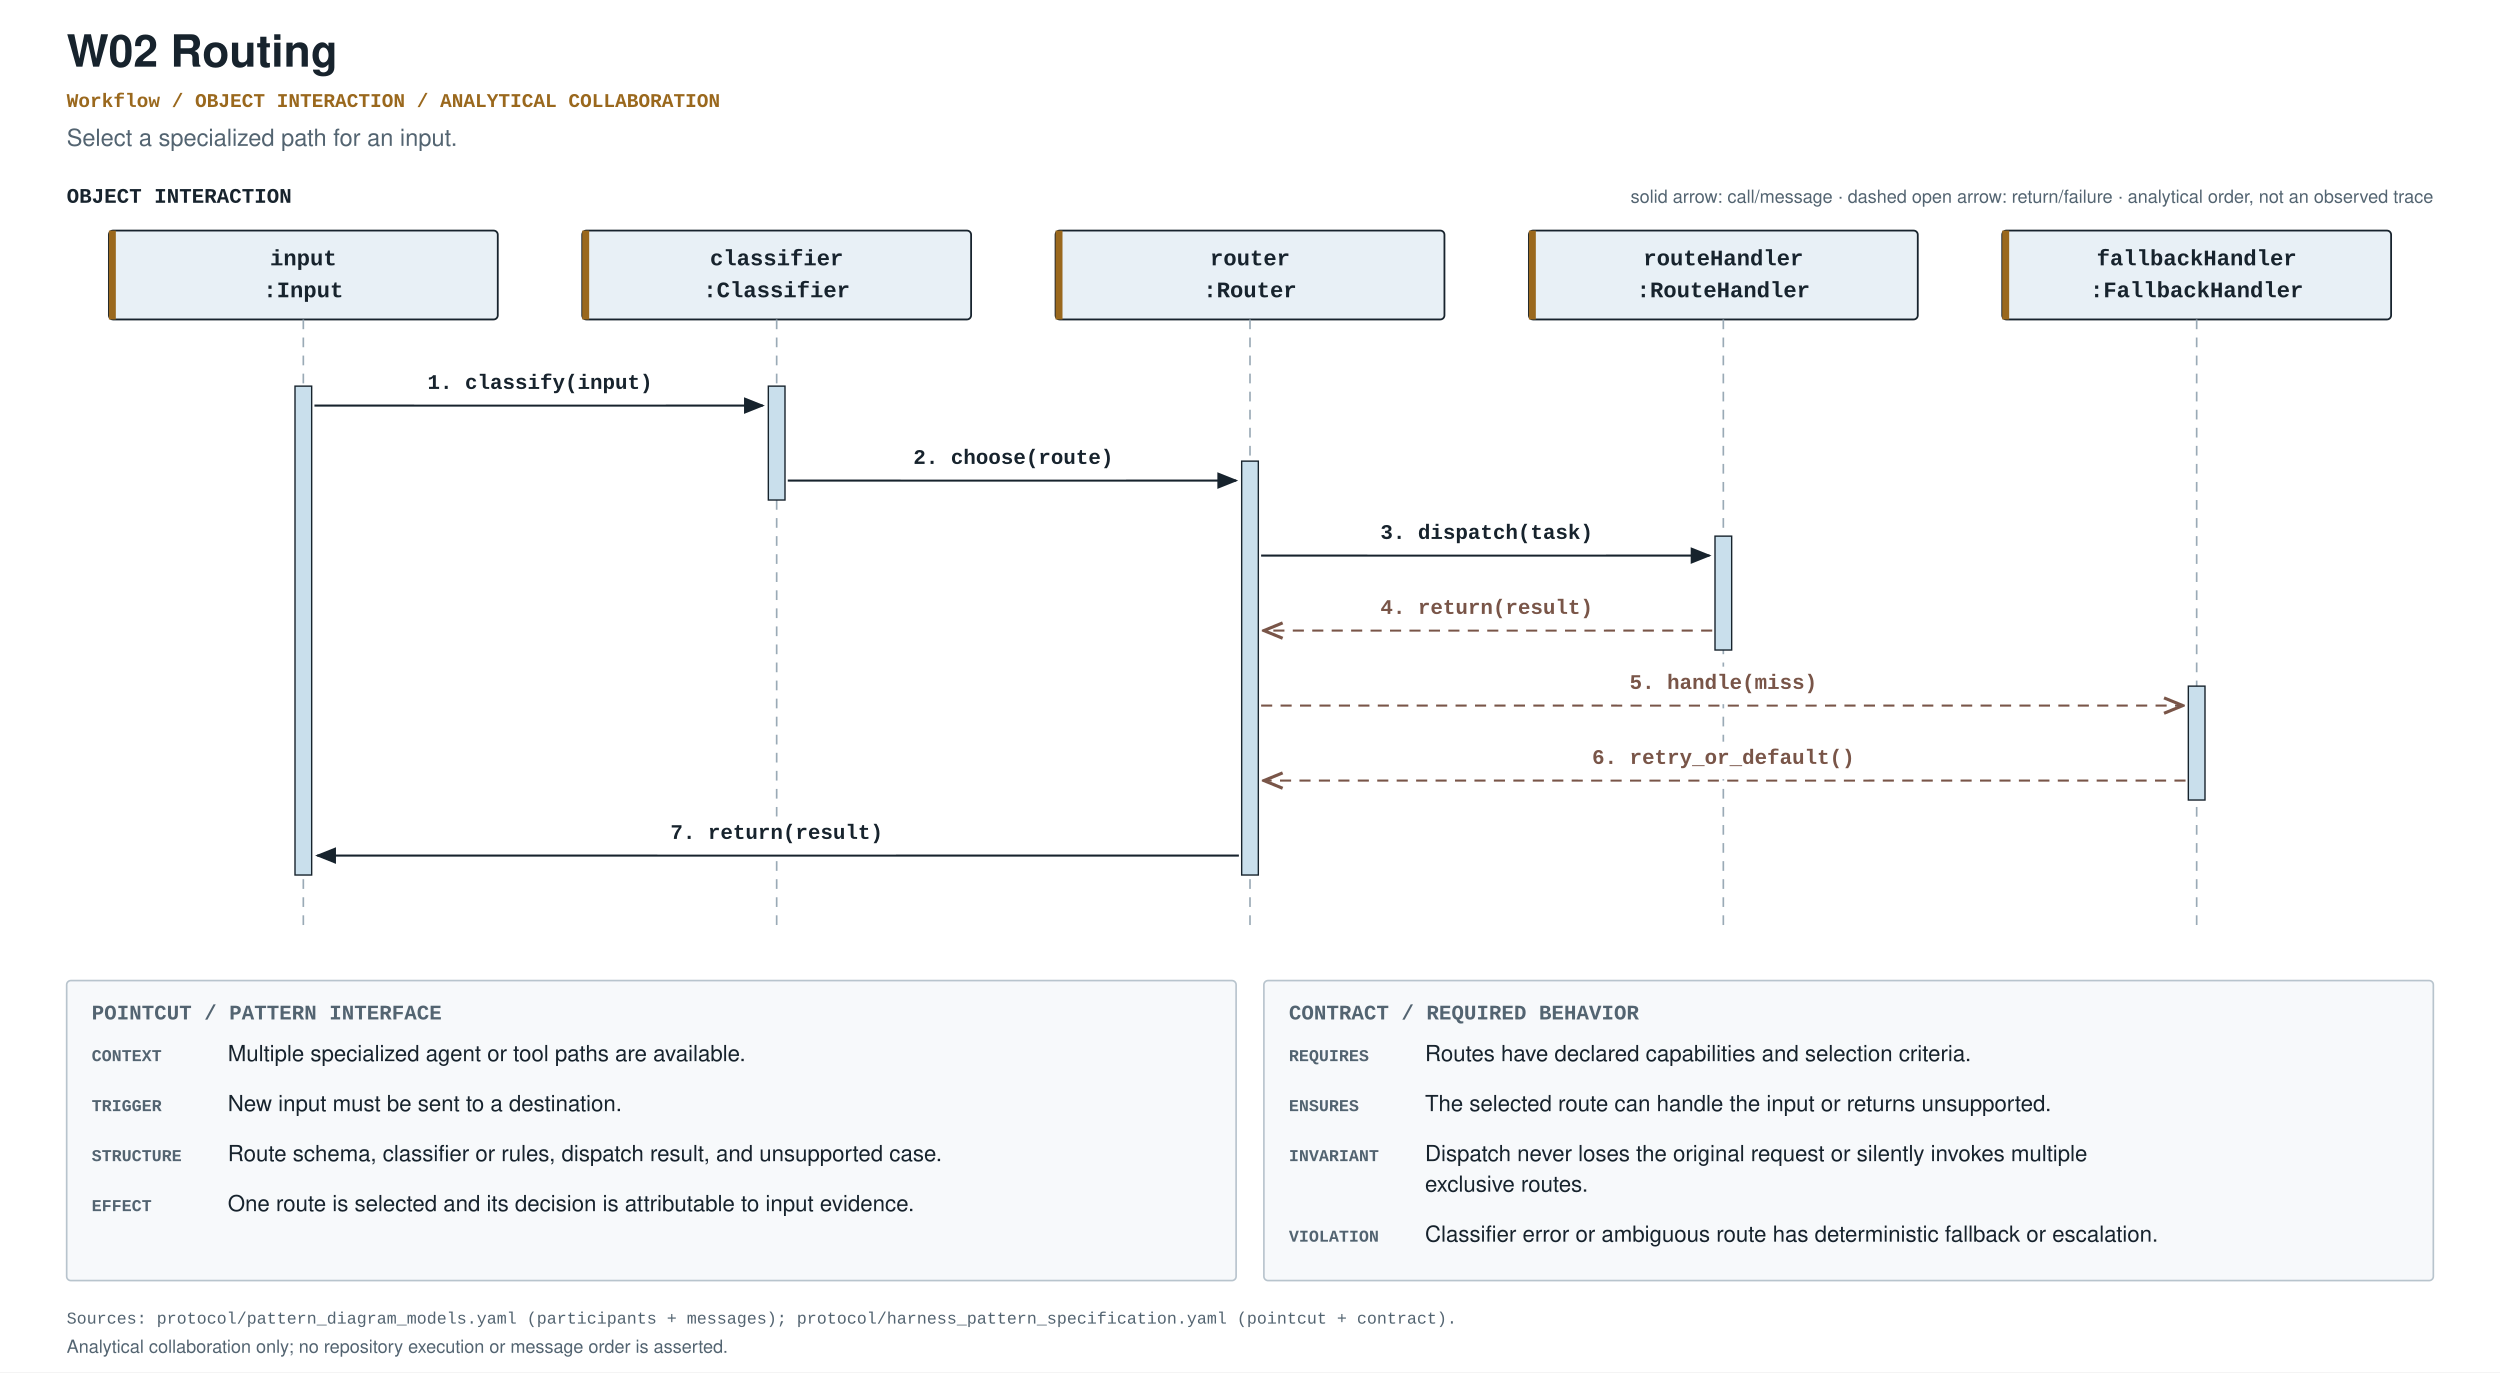
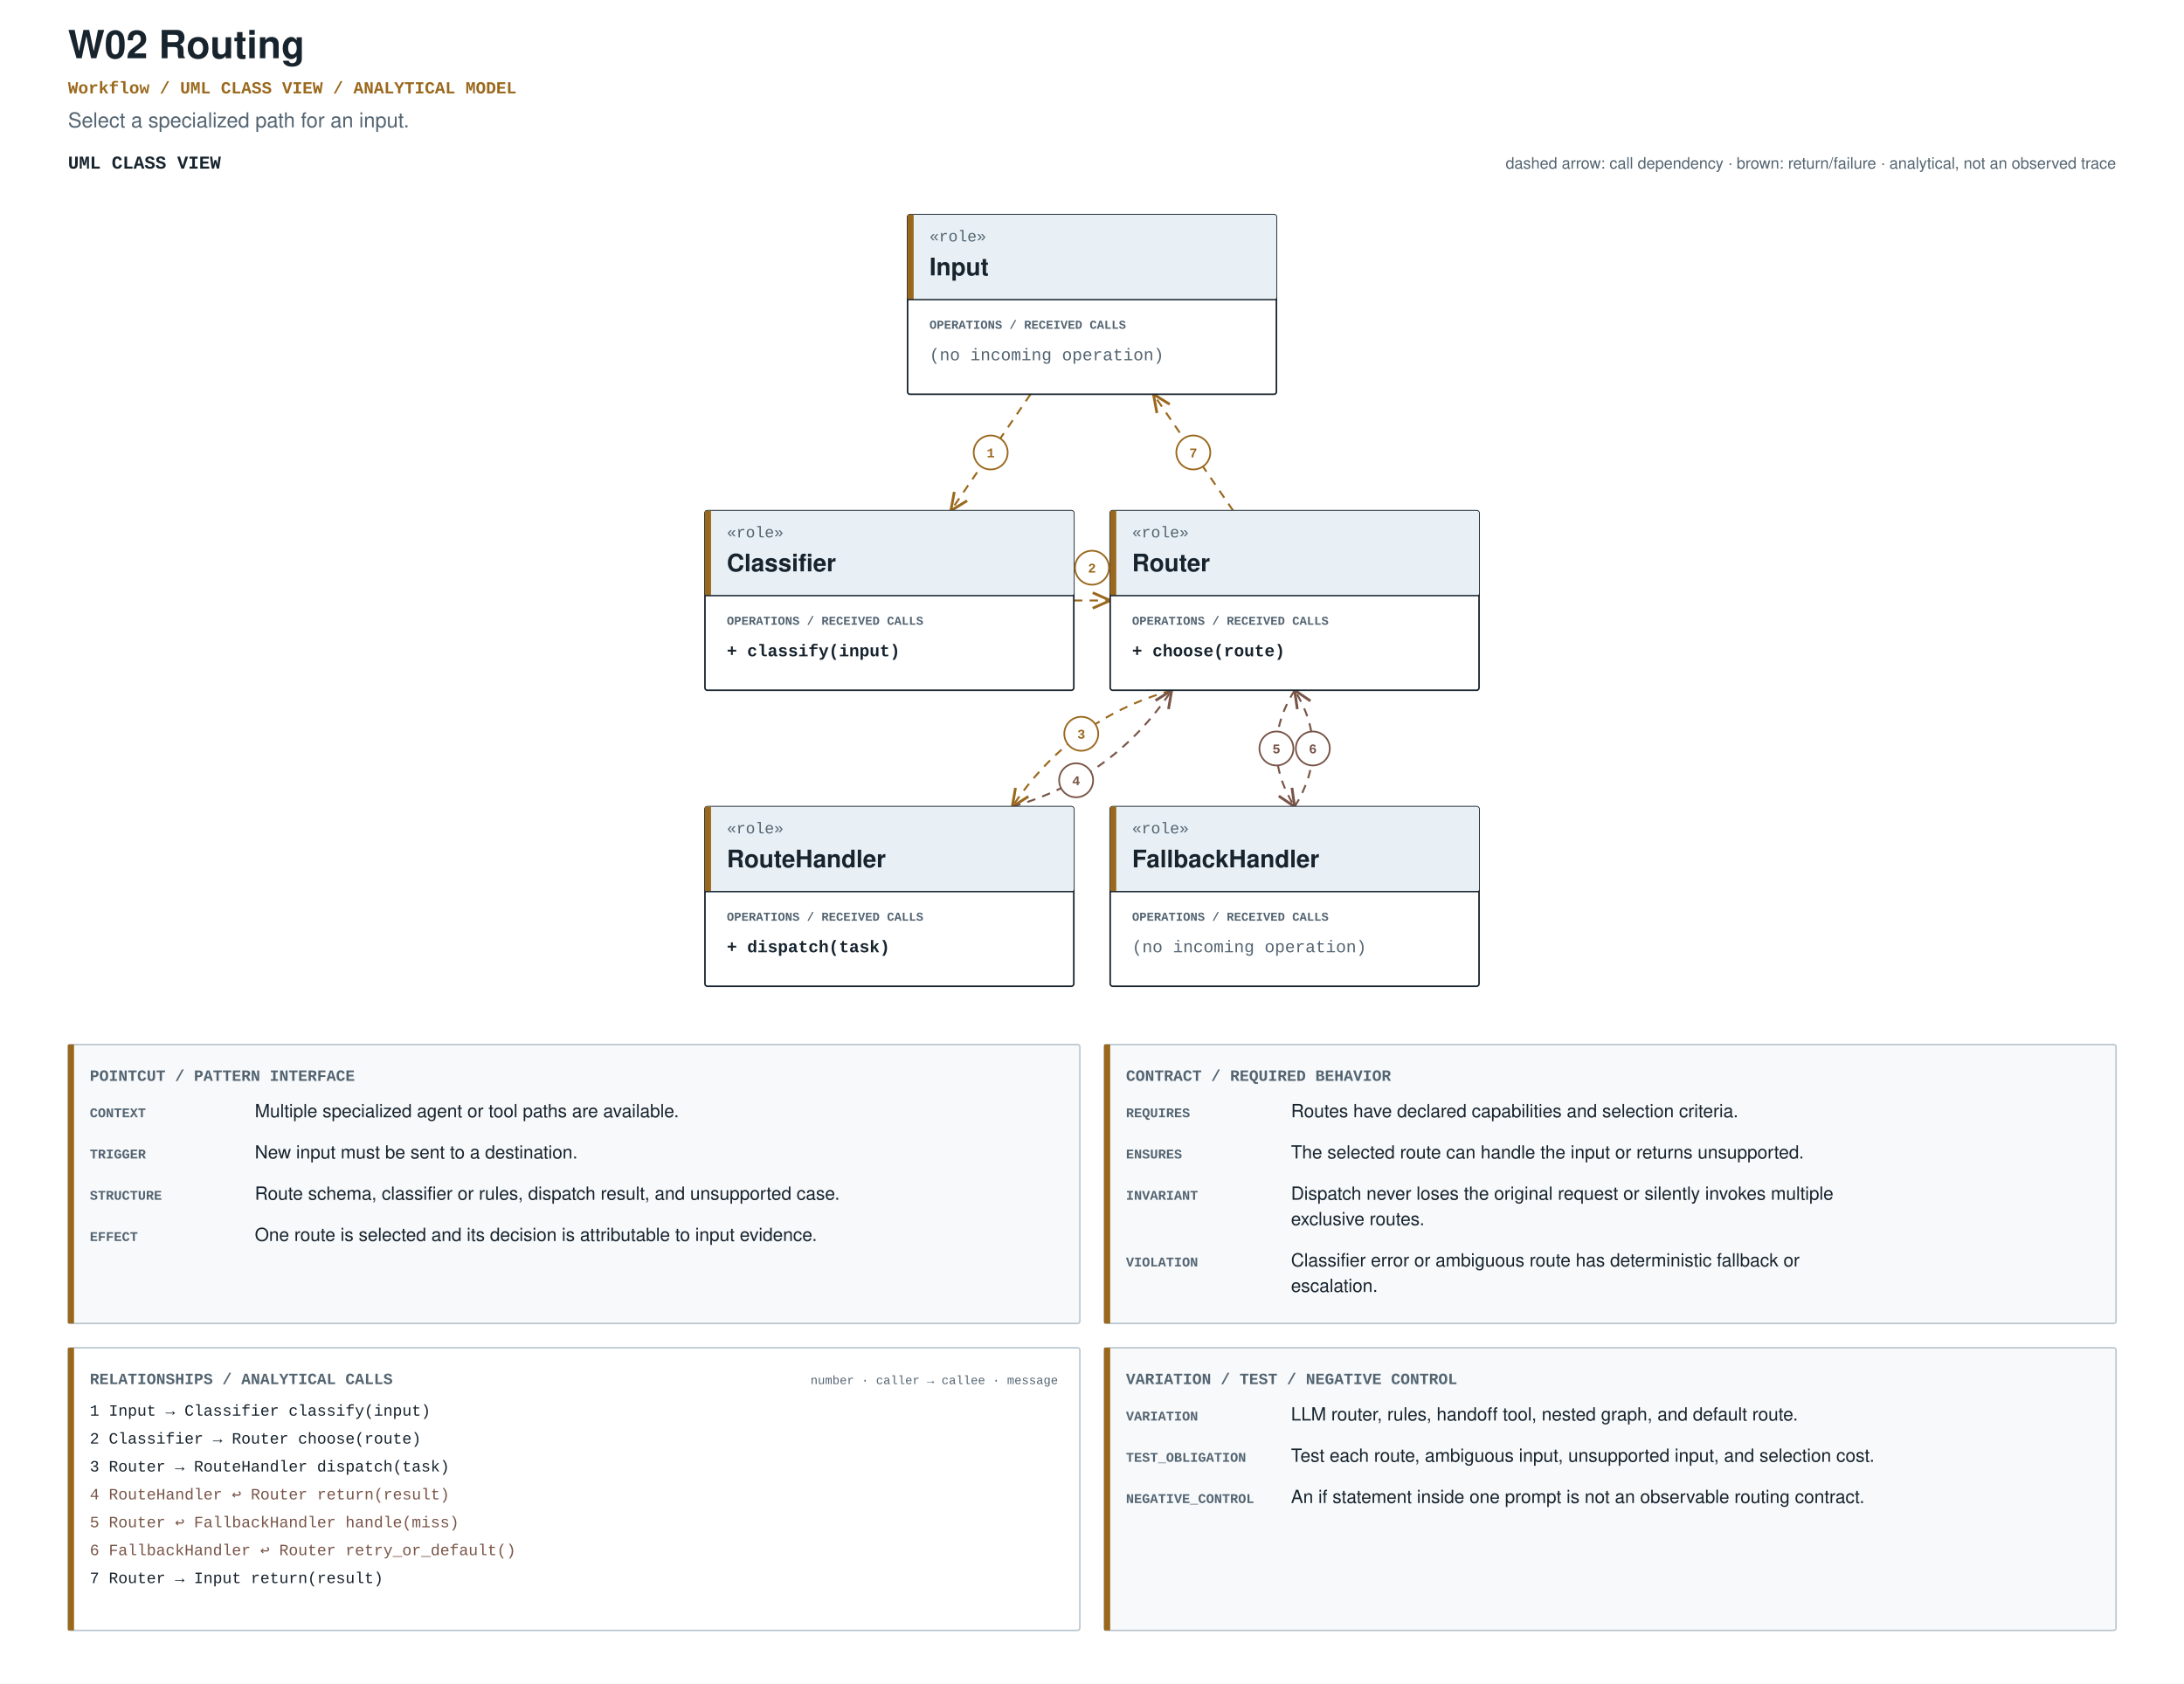
- <svg xmlns="http://www.w3.org/2000/svg" viewBox="0 0 1800 988" width="183mm" height="100.45mm" role="img" data-diagram-type="object-interaction" data-pattern-id="W02" aria-labelledby="title-W02 desc-W02">
+ <svg xmlns="http://www.w3.org/2000/svg" viewBox="0 0 1800 1388" width="183mm" height="141.11mm" role="img" data-diagram-type="uml-class" data-pattern-id="W02" aria-labelledby="title-W02 desc-W02">
  <defs>
-     <marker id="filledArrow" markerWidth="10" markerHeight="8" refX="9" refY="4" orient="auto" markerUnits="strokeWidth">
-       <path d="M0,0 L10,4 L0,8 Z" fill="#17232D" />
+     <marker id="umlOpenAccent" markerWidth="12" markerHeight="10" refX="10" refY="5" orient="auto" markerUnits="strokeWidth">
+       <path d="M1,1 L10,5 L1,9" fill="none" stroke="#9A681D" stroke-width="1.4" />
    </marker>
-     <marker id="openArrow" markerWidth="11" markerHeight="9" refX="10" refY="4.5" orient="auto" markerUnits="strokeWidth">
-       <path d="M1,0.8 L10,4.5 L1,8.2" fill="none" stroke="#795548" stroke-width="1.5" />
+     <marker id="umlOpenReturn" markerWidth="12" markerHeight="10" refX="10" refY="5" orient="auto" markerUnits="strokeWidth">
+       <path d="M1,1 L10,5 L1,9" fill="none" stroke="#795548" stroke-width="1.4" />
    </marker>
  </defs>
-   <rect x="0" y="0" width="1800" height="988" rx="0" fill="#FFFFFF" stroke="none" stroke-width="1.2" />
-   <text x="48" y="48" font-family="Helvetica Neue, Helvetica, Arial, sans-serif" font-size="32" font-weight="700" fill="#17232D" text-anchor="start">W02  Routing</text>
-   <text x="48" y="77" font-family="Menlo, Monaco, Courier New, monospace" font-size="14" font-weight="700" fill="#9A681D" text-anchor="start">Workflow / OBJECT INTERACTION / ANALYTICAL COLLABORATION</text>
+   <rect x="0" y="0" width="1800" height="1388" rx="0" fill="#FFFFFF" stroke="none" stroke-width="1.2" />
+   <text x="56" y="48" font-family="Helvetica Neue, Helvetica, Arial, sans-serif" font-size="32" font-weight="700" fill="#17232D" text-anchor="start">W02  Routing</text>
+   <text x="56" y="77" font-family="Menlo, Monaco, Courier New, monospace" font-size="14" font-weight="700" fill="#9A681D" text-anchor="start">Workflow / UML CLASS VIEW / ANALYTICAL MODEL</text>
  <text font-family="Helvetica Neue, Helvetica, Arial, sans-serif" font-size="17" font-weight="400" fill="#536471" text-anchor="start">
-     <tspan x="48" y="105">Select a specialized path for an input.</tspan>
+     <tspan x="56" y="105">Select a specialized path for an input.</tspan>
  </text>
-   <text x="48" y="146" font-family="Menlo, Monaco, Courier New, monospace" font-size="15" font-weight="700" fill="#17232D" text-anchor="start">OBJECT INTERACTION</text>
-   <text x="1752" y="146" font-family="Helvetica Neue, Helvetica, Arial, sans-serif" font-size="13" font-weight="400" fill="#536471" text-anchor="end">solid arrow: call/message · dashed open arrow: return/failure · analytical order, not an observed trace</text>
-   <g class="participant" data-participant="Input" data-role="Input" data-instance="input">
-     <rect x="78.4" y="166" width="280" height="64" rx="3" fill="#E8F0F6" stroke="#17232D" stroke-width="1.3" class="object-header" />
-     <rect x="78.4" y="166" width="5" height="64" rx="0" fill="#9A681D" stroke="none" stroke-width="1.2" />
-     <text x="218.4" y="191" font-family="Menlo, Monaco, Courier New, monospace" font-size="16" font-weight="600" fill="#17232D" text-anchor="middle" class="instance-name">input</text>
-     <text x="218.4" y="214" font-family="Menlo, Monaco, Courier New, monospace" font-size="16" font-weight="700" fill="#17232D" text-anchor="middle" class="role-name">:Input</text>
-     <line class="lifeline" x1="218.4" y1="230" x2="218.4" y2="672" stroke="#9AAAB6" stroke-width="1.2" stroke-dasharray="7 6" />
-     <rect x="212.4" y="278" width="12" height="352" rx="0" fill="#C9DFEC" stroke="#17232D" stroke-width="1" class="activation" />
+   <text x="56" y="139" font-family="Menlo, Monaco, Courier New, monospace" font-size="15" font-weight="700" fill="#17232D" text-anchor="start">UML CLASS VIEW</text>
+   <text x="1744" y="139" font-family="Helvetica Neue, Helvetica, Arial, sans-serif" font-size="13" font-weight="400" fill="#536471" text-anchor="end">dashed arrow: call dependency · brown: return/failure · analytical, not an observed trace</text>
+   <g class="dependency forward" data-source="Input" data-target="Classifier" data-numbers="1" data-messages="classify(input)">
+     <path d="M 849.35 325 Q 816.5 373 783.65 421" fill="none" stroke="#9A681D" stroke-width="1.6" stroke-dasharray="7 6" marker-end="url(#umlOpenAccent)" />
  </g>
-   <g class="participant" data-participant="Classifier" data-role="Classifier" data-instance="classifier">
-     <rect x="419.2" y="166" width="280" height="64" rx="3" fill="#E8F0F6" stroke="#17232D" stroke-width="1.3" class="object-header" />
-     <rect x="419.2" y="166" width="5" height="64" rx="0" fill="#9A681D" stroke="none" stroke-width="1.2" />
-     <text x="559.2" y="191" font-family="Menlo, Monaco, Courier New, monospace" font-size="16" font-weight="600" fill="#17232D" text-anchor="middle" class="instance-name">classifier</text>
-     <text x="559.2" y="214" font-family="Menlo, Monaco, Courier New, monospace" font-size="16" font-weight="700" fill="#17232D" text-anchor="middle" class="role-name">:Classifier</text>
-     <line class="lifeline" x1="559.2" y1="230" x2="559.2" y2="672" stroke="#9AAAB6" stroke-width="1.2" stroke-dasharray="7 6" />
-     <rect x="553.2" y="278" width="12" height="82" rx="0" fill="#C9DFEC" stroke="#17232D" stroke-width="1" class="activation" />
+   <g class="dependency forward" data-source="Classifier" data-target="Router" data-numbers="2" data-messages="choose(route)">
+     <path d="M 885 495 Q 900 495 915 495" fill="none" stroke="#9A681D" stroke-width="1.6" stroke-dasharray="7 6" marker-end="url(#umlOpenAccent)" />
  </g>
-   <g class="participant" data-participant="Router" data-role="Router" data-instance="router">
-     <rect x="760" y="166" width="280" height="64" rx="3" fill="#E8F0F6" stroke="#17232D" stroke-width="1.3" class="object-header" />
-     <rect x="760" y="166" width="5" height="64" rx="0" fill="#9A681D" stroke="none" stroke-width="1.2" />
-     <text x="900" y="191" font-family="Menlo, Monaco, Courier New, monospace" font-size="16" font-weight="600" fill="#17232D" text-anchor="middle" class="instance-name">router</text>
-     <text x="900" y="214" font-family="Menlo, Monaco, Courier New, monospace" font-size="16" font-weight="700" fill="#17232D" text-anchor="middle" class="role-name">:Router</text>
-     <line class="lifeline" x1="900" y1="230" x2="900" y2="672" stroke="#9AAAB6" stroke-width="1.2" stroke-dasharray="7 6" />
-     <rect x="894" y="332" width="12" height="298" rx="0" fill="#C9DFEC" stroke="#17232D" stroke-width="1" class="activation" />
+   <g class="dependency forward" data-source="Router" data-target="RouteHandler" data-numbers="3" data-messages="dispatch(task)">
+     <path d="M 965.7 569 Q 882.3 592.78 834.3 665" fill="none" stroke="#9A681D" stroke-width="1.6" stroke-dasharray="7 6" marker-end="url(#umlOpenAccent)" />
  </g>
-   <g class="participant" data-participant="RouteHandler" data-role="RouteHandler" data-instance="routeHandler">
-     <rect x="1100.8" y="166" width="280" height="64" rx="3" fill="#E8F0F6" stroke="#17232D" stroke-width="1.3" class="object-header" />
-     <rect x="1100.8" y="166" width="5" height="64" rx="0" fill="#9A681D" stroke="none" stroke-width="1.2" />
-     <text x="1240.8" y="191" font-family="Menlo, Monaco, Courier New, monospace" font-size="16" font-weight="600" fill="#17232D" text-anchor="middle" class="instance-name">routeHandler</text>
-     <text x="1240.8" y="214" font-family="Menlo, Monaco, Courier New, monospace" font-size="16" font-weight="700" fill="#17232D" text-anchor="middle" class="role-name">:RouteHandler</text>
-     <line class="lifeline" x1="1240.8" y1="230" x2="1240.8" y2="672" stroke="#9AAAB6" stroke-width="1.2" stroke-dasharray="7 6" />
-     <rect x="1234.8" y="386" width="12" height="82" rx="0" fill="#C9DFEC" stroke="#17232D" stroke-width="1" class="activation" />
+   <g class="dependency return-or-failure" data-source="RouteHandler" data-target="Router" data-numbers="4" data-messages="return(result)">
+     <path d="M 834.3 665 Q 917.7 641.22 965.7 569" fill="none" stroke="#795548" stroke-width="1.6" stroke-dasharray="7 6" marker-end="url(#umlOpenReturn)" />
  </g>
-   <g class="participant" data-participant="FallbackHandler" data-role="FallbackHandler" data-instance="fallbackHandler">
-     <rect x="1441.6" y="166" width="280" height="64" rx="3" fill="#E8F0F6" stroke="#17232D" stroke-width="1.3" class="object-header" />
-     <rect x="1441.6" y="166" width="5" height="64" rx="0" fill="#9A681D" stroke="none" stroke-width="1.2" />
-     <text x="1581.6" y="191" font-family="Menlo, Monaco, Courier New, monospace" font-size="16" font-weight="600" fill="#17232D" text-anchor="middle" class="instance-name">fallbackHandler</text>
-     <text x="1581.6" y="214" font-family="Menlo, Monaco, Courier New, monospace" font-size="16" font-weight="700" fill="#17232D" text-anchor="middle" class="role-name">:FallbackHandler</text>
-     <line class="lifeline" x1="1581.6" y1="230" x2="1581.6" y2="672" stroke="#9AAAB6" stroke-width="1.2" stroke-dasharray="7 6" />
-     <rect x="1575.6" y="494" width="12" height="82" rx="0" fill="#C9DFEC" stroke="#17232D" stroke-width="1" class="activation" />
+   <g class="dependency return-or-failure" data-source="Router" data-target="FallbackHandler" data-numbers="5" data-messages="handle(miss)">
+     <path d="M 1067 569 Q 1037 617 1067 665" fill="none" stroke="#795548" stroke-width="1.6" stroke-dasharray="7 6" marker-end="url(#umlOpenReturn)" />
  </g>
-   <g class="message forward" data-number="1" data-source="Input" data-target="Classifier" data-message="classify(input)">
-     <line x1="226.4" y1="292" x2="549.2" y2="292" stroke="#17232D" stroke-width="1.5" marker-end="url(#filledArrow)" />
-     <rect x="298.2" y="264" width="181.2" height="27" rx="0" fill="#FFFFFF" stroke="none" stroke-width="1.2" class="message-label-background" />
-     <text font-family="Menlo, Monaco, Courier New, monospace" font-size="15" font-weight="600" fill="#17232D" text-anchor="middle" class="message-label">
-       <tspan x="388.8" y="280">1. classify(input)</tspan>
-     </text>
+   <g class="dependency return-or-failure" data-source="FallbackHandler" data-target="Router" data-numbers="6" data-messages="retry_or_default()">
+     <path d="M 1067 665 Q 1097 617 1067 569" fill="none" stroke="#795548" stroke-width="1.6" stroke-dasharray="7 6" marker-end="url(#umlOpenReturn)" />
  </g>
-   <g class="message forward" data-number="2" data-source="Classifier" data-target="Router" data-message="choose(route)">
-     <line x1="567.2" y1="346" x2="890" y2="346" stroke="#17232D" stroke-width="1.5" marker-end="url(#filledArrow)" />
-     <rect x="648.4" y="318" width="162.4" height="27" rx="0" fill="#FFFFFF" stroke="none" stroke-width="1.2" class="message-label-background" />
-     <text font-family="Menlo, Monaco, Courier New, monospace" font-size="15" font-weight="600" fill="#17232D" text-anchor="middle" class="message-label">
-       <tspan x="729.6" y="334">2. choose(route)</tspan>
-     </text>
+   <g class="dependency forward" data-source="Router" data-target="Input" data-numbers="7" data-messages="return(result)">
+     <path d="M 1016.35 421 Q 983.5 373 950.65 325" fill="none" stroke="#9A681D" stroke-width="1.6" stroke-dasharray="7 6" marker-end="url(#umlOpenAccent)" />
  </g>
-   <g class="message forward" data-number="3" data-source="Router" data-target="RouteHandler" data-message="dispatch(task)">
-     <line x1="908" y1="400" x2="1230.8" y2="400" stroke="#17232D" stroke-width="1.5" marker-end="url(#filledArrow)" />
-     <rect x="984.5" y="372" width="171.8" height="27" rx="0" fill="#FFFFFF" stroke="none" stroke-width="1.2" class="message-label-background" />
-     <text font-family="Menlo, Monaco, Courier New, monospace" font-size="15" font-weight="600" fill="#17232D" text-anchor="middle" class="message-label">
-       <tspan x="1070.4" y="388">3. dispatch(task)</tspan>
-     </text>
+   <g class="class-node" data-participant="Input" data-role="Input" data-layer="0">
+     <rect x="748" y="177" width="304" height="148" rx="2" fill="#FFFFFF" stroke="#17232D" stroke-width="1.3" class="class-box" />
+     <rect x="748" y="177" width="304" height="70" rx="2" fill="#E8F0F6" stroke="none" stroke-width="1.2" class="class-header" />
+     <rect x="748" y="177" width="5" height="70" rx="0" fill="#9A681D" stroke="none" stroke-width="1.2" class="class-accent" />
+     <text x="766" y="199" font-family="Menlo, Monaco, Courier New, monospace" font-size="13" font-weight="400" fill="#536471" text-anchor="start" class="class-stereotype">«role»</text>
+     <text x="766" y="227" font-family="Helvetica Neue, Helvetica, Arial, sans-serif" font-size="20" font-weight="700" fill="#17232D" text-anchor="start" class="class-name">Input</text>
+     <line x1="748" y1="247" x2="1052" y2="247" stroke="#17232D" stroke-width="1.1" />
+     <text x="766" y="271" font-family="Menlo, Monaco, Courier New, monospace" font-size="10" font-weight="700" fill="#536471" text-anchor="start" class="class-compartment-label">OPERATIONS / RECEIVED CALLS</text>
+     <text x="766" y="297" font-family="Menlo, Monaco, Courier New, monospace" font-size="14" font-weight="400" fill="#536471" text-anchor="start" class="class-operation">(no incoming operation)</text>
  </g>
-   <g class="message return-or-failure" data-number="4" data-source="RouteHandler" data-target="Router" data-message="return(result)">
-     <line x1="1232.8" y1="454" x2="910" y2="454" stroke="#795548" stroke-width="1.5" marker-end="url(#openArrow)" stroke-dasharray="8 6" />
-     <rect x="984.5" y="426" width="171.8" height="27" rx="0" fill="#FFFFFF" stroke="none" stroke-width="1.2" class="message-label-background" />
-     <text font-family="Menlo, Monaco, Courier New, monospace" font-size="15" font-weight="600" fill="#795548" text-anchor="middle" class="message-label">
-       <tspan x="1070.4" y="442">4. return(result)</tspan>
-     </text>
+   <g class="class-node" data-participant="Classifier" data-role="Classifier" data-layer="1">
+     <rect x="581" y="421" width="304" height="148" rx="2" fill="#FFFFFF" stroke="#17232D" stroke-width="1.3" class="class-box" />
+     <rect x="581" y="421" width="304" height="70" rx="2" fill="#E8F0F6" stroke="none" stroke-width="1.2" class="class-header" />
+     <rect x="581" y="421" width="5" height="70" rx="0" fill="#9A681D" stroke="none" stroke-width="1.2" class="class-accent" />
+     <text x="599" y="443" font-family="Menlo, Monaco, Courier New, monospace" font-size="13" font-weight="400" fill="#536471" text-anchor="start" class="class-stereotype">«role»</text>
+     <text x="599" y="471" font-family="Helvetica Neue, Helvetica, Arial, sans-serif" font-size="20" font-weight="700" fill="#17232D" text-anchor="start" class="class-name">Classifier</text>
+     <line x1="581" y1="491" x2="885" y2="491" stroke="#17232D" stroke-width="1.1" />
+     <text x="599" y="515" font-family="Menlo, Monaco, Courier New, monospace" font-size="10" font-weight="700" fill="#536471" text-anchor="start" class="class-compartment-label">OPERATIONS / RECEIVED CALLS</text>
+     <text x="599" y="541" font-family="Menlo, Monaco, Courier New, monospace" font-size="14" font-weight="600" fill="#17232D" text-anchor="start" class="class-operation">+ classify(input)</text>
  </g>
-   <g class="message return-or-failure" data-number="5" data-source="Router" data-target="FallbackHandler" data-message="handle(miss)">
-     <line x1="908" y1="508" x2="1571.6" y2="508" stroke="#795548" stroke-width="1.5" marker-end="url(#openArrow)" stroke-dasharray="8 6" />
-     <rect x="1164.3" y="480" width="153" height="27" rx="0" fill="#FFFFFF" stroke="none" stroke-width="1.2" class="message-label-background" />
-     <text font-family="Menlo, Monaco, Courier New, monospace" font-size="15" font-weight="600" fill="#795548" text-anchor="middle" class="message-label">
-       <tspan x="1240.8" y="496">5. handle(miss)</tspan>
-     </text>
+   <g class="class-node" data-participant="Router" data-role="Router" data-layer="1">
+     <rect x="915" y="421" width="304" height="148" rx="2" fill="#FFFFFF" stroke="#17232D" stroke-width="1.3" class="class-box" />
+     <rect x="915" y="421" width="304" height="70" rx="2" fill="#E8F0F6" stroke="none" stroke-width="1.2" class="class-header" />
+     <rect x="915" y="421" width="5" height="70" rx="0" fill="#9A681D" stroke="none" stroke-width="1.2" class="class-accent" />
+     <text x="933" y="443" font-family="Menlo, Monaco, Courier New, monospace" font-size="13" font-weight="400" fill="#536471" text-anchor="start" class="class-stereotype">«role»</text>
+     <text x="933" y="471" font-family="Helvetica Neue, Helvetica, Arial, sans-serif" font-size="20" font-weight="700" fill="#17232D" text-anchor="start" class="class-name">Router</text>
+     <line x1="915" y1="491" x2="1219" y2="491" stroke="#17232D" stroke-width="1.1" />
+     <text x="933" y="515" font-family="Menlo, Monaco, Courier New, monospace" font-size="10" font-weight="700" fill="#536471" text-anchor="start" class="class-compartment-label">OPERATIONS / RECEIVED CALLS</text>
+     <text x="933" y="541" font-family="Menlo, Monaco, Courier New, monospace" font-size="14" font-weight="600" fill="#17232D" text-anchor="start" class="class-operation">+ choose(route)</text>
  </g>
-   <g class="message return-or-failure" data-number="6" data-source="FallbackHandler" data-target="Router" data-message="retry_or_default()">
-     <line x1="1573.6" y1="562" x2="910" y2="562" stroke="#795548" stroke-width="1.5" marker-end="url(#openArrow)" stroke-dasharray="8 6" />
-     <rect x="1136.1" y="534" width="209.4" height="27" rx="0" fill="#FFFFFF" stroke="none" stroke-width="1.2" class="message-label-background" />
-     <text font-family="Menlo, Monaco, Courier New, monospace" font-size="15" font-weight="600" fill="#795548" text-anchor="middle" class="message-label">
-       <tspan x="1240.8" y="550">6. retry_or_default()</tspan>
-     </text>
+   <g class="class-node" data-participant="RouteHandler" data-role="RouteHandler" data-layer="2">
+     <rect x="581" y="665" width="304" height="148" rx="2" fill="#FFFFFF" stroke="#17232D" stroke-width="1.3" class="class-box" />
+     <rect x="581" y="665" width="304" height="70" rx="2" fill="#E8F0F6" stroke="none" stroke-width="1.2" class="class-header" />
+     <rect x="581" y="665" width="5" height="70" rx="0" fill="#9A681D" stroke="none" stroke-width="1.2" class="class-accent" />
+     <text x="599" y="687" font-family="Menlo, Monaco, Courier New, monospace" font-size="13" font-weight="400" fill="#536471" text-anchor="start" class="class-stereotype">«role»</text>
+     <text x="599" y="715" font-family="Helvetica Neue, Helvetica, Arial, sans-serif" font-size="20" font-weight="700" fill="#17232D" text-anchor="start" class="class-name">RouteHandler</text>
+     <line x1="581" y1="735" x2="885" y2="735" stroke="#17232D" stroke-width="1.1" />
+     <text x="599" y="759" font-family="Menlo, Monaco, Courier New, monospace" font-size="10" font-weight="700" fill="#536471" text-anchor="start" class="class-compartment-label">OPERATIONS / RECEIVED CALLS</text>
+     <text x="599" y="785" font-family="Menlo, Monaco, Courier New, monospace" font-size="14" font-weight="600" fill="#17232D" text-anchor="start" class="class-operation">+ dispatch(task)</text>
  </g>
-   <g class="message forward" data-number="7" data-source="Router" data-target="Input" data-message="return(result)">
-     <line x1="892" y1="616" x2="228.4" y2="616" stroke="#17232D" stroke-width="1.5" marker-end="url(#filledArrow)" />
-     <rect x="473.3" y="588" width="171.8" height="27" rx="0" fill="#FFFFFF" stroke="none" stroke-width="1.2" class="message-label-background" />
-     <text font-family="Menlo, Monaco, Courier New, monospace" font-size="15" font-weight="600" fill="#17232D" text-anchor="middle" class="message-label">
-       <tspan x="559.2" y="604">7. return(result)</tspan>
-     </text>
+   <g class="class-node" data-participant="FallbackHandler" data-role="FallbackHandler" data-layer="2">
+     <rect x="915" y="665" width="304" height="148" rx="2" fill="#FFFFFF" stroke="#17232D" stroke-width="1.3" class="class-box" />
+     <rect x="915" y="665" width="304" height="70" rx="2" fill="#E8F0F6" stroke="none" stroke-width="1.2" class="class-header" />
+     <rect x="915" y="665" width="5" height="70" rx="0" fill="#9A681D" stroke="none" stroke-width="1.2" class="class-accent" />
+     <text x="933" y="687" font-family="Menlo, Monaco, Courier New, monospace" font-size="13" font-weight="400" fill="#536471" text-anchor="start" class="class-stereotype">«role»</text>
+     <text x="933" y="715" font-family="Helvetica Neue, Helvetica, Arial, sans-serif" font-size="20" font-weight="700" fill="#17232D" text-anchor="start" class="class-name">FallbackHandler</text>
+     <line x1="915" y1="735" x2="1219" y2="735" stroke="#17232D" stroke-width="1.1" />
+     <text x="933" y="759" font-family="Menlo, Monaco, Courier New, monospace" font-size="10" font-weight="700" fill="#536471" text-anchor="start" class="class-compartment-label">OPERATIONS / RECEIVED CALLS</text>
+     <text x="933" y="785" font-family="Menlo, Monaco, Courier New, monospace" font-size="14" font-weight="400" fill="#536471" text-anchor="start" class="class-operation">(no incoming operation)</text>
  </g>
-   <rect x="48" y="706" width="842" height="216" rx="3" fill="#F7F9FB" stroke="#B8C4CD" stroke-width="1.2" />
-   <text x="66" y="734" font-family="Menlo, Monaco, Courier New, monospace" font-size="15" font-weight="700" fill="#536471" text-anchor="start">POINTCUT / PATTERN INTERFACE</text>
-   <text x="66" y="764" font-family="Menlo, Monaco, Courier New, monospace" font-size="12" font-weight="700" fill="#536471" text-anchor="start">CONTEXT</text>
-   <text font-family="Helvetica Neue, Helvetica, Arial, sans-serif" font-size="16" font-weight="400" fill="#17232D" text-anchor="start">
-     <tspan x="164" y="764">Multiple specialized agent or tool paths are available.</tspan>
+   <g class="dependency-badge">
+     <circle cx="816.5" cy="373" r="14" fill="#FFFFFF" stroke="#9A681D" stroke-width="1.4" />
+     <text x="816.5" y="377" font-family="Menlo, Monaco, Courier New, monospace" font-size="11" font-weight="700" fill="#9A681D" text-anchor="middle">1</text>
+   </g>
+   <g class="dependency-badge">
+     <circle cx="900" cy="468" r="14" fill="#FFFFFF" stroke="#9A681D" stroke-width="1.4" />
+     <text x="900" y="472" font-family="Menlo, Monaco, Courier New, monospace" font-size="11" font-weight="700" fill="#9A681D" text-anchor="middle">2</text>
+   </g>
+   <g class="dependency-badge">
+     <circle cx="891.15" cy="604.89" r="14" fill="#FFFFFF" stroke="#9A681D" stroke-width="1.4" />
+     <text x="891.15" y="608.89" font-family="Menlo, Monaco, Courier New, monospace" font-size="11" font-weight="700" fill="#9A681D" text-anchor="middle">3</text>
+   </g>
+   <g class="dependency-badge">
+     <circle cx="886.92" cy="643.23" r="14" fill="#FFFFFF" stroke="#795548" stroke-width="1.4" />
+     <text x="886.92" y="647.23" font-family="Menlo, Monaco, Courier New, monospace" font-size="11" font-weight="700" fill="#795548" text-anchor="middle">4</text>
+   </g>
+   <g class="dependency-badge">
+     <circle cx="1052" cy="617" r="14" fill="#FFFFFF" stroke="#795548" stroke-width="1.4" />
+     <text x="1052" y="621" font-family="Menlo, Monaco, Courier New, monospace" font-size="11" font-weight="700" fill="#795548" text-anchor="middle">5</text>
+   </g>
+   <g class="dependency-badge">
+     <circle cx="1082" cy="617" r="14" fill="#FFFFFF" stroke="#795548" stroke-width="1.4" />
+     <text x="1082" y="621" font-family="Menlo, Monaco, Courier New, monospace" font-size="11" font-weight="700" fill="#795548" text-anchor="middle">6</text>
+   </g>
+   <g class="dependency-badge">
+     <circle cx="983.5" cy="373" r="14" fill="#FFFFFF" stroke="#9A681D" stroke-width="1.4" />
+     <text x="983.5" y="377" font-family="Menlo, Monaco, Courier New, monospace" font-size="11" font-weight="700" fill="#9A681D" text-anchor="middle">7</text>
+   </g>
+   <rect x="56" y="861" width="834" height="230" rx="2" fill="#F7F9FB" stroke="#B8C4CD" stroke-width="1.2" />
+   <rect x="56" y="861" width="5" height="230" rx="0" fill="#9A681D" stroke="none" stroke-width="1.2" />
+   <text x="74" y="891" font-family="Menlo, Monaco, Courier New, monospace" font-size="13" font-weight="700" fill="#536471" text-anchor="start">POINTCUT / PATTERN INTERFACE</text>
+   <text x="74" y="921" font-family="Menlo, Monaco, Courier New, monospace" font-size="11" font-weight="700" fill="#536471" text-anchor="start">CONTEXT</text>
+   <text font-family="Helvetica Neue, Helvetica, Arial, sans-serif" font-size="15" font-weight="400" fill="#17232D" text-anchor="start">
+     <tspan x="210" y="921">Multiple specialized agent or tool paths are available.</tspan>
  </text>
-   <text x="66" y="800" font-family="Menlo, Monaco, Courier New, monospace" font-size="12" font-weight="700" fill="#536471" text-anchor="start">TRIGGER</text>
-   <text font-family="Helvetica Neue, Helvetica, Arial, sans-serif" font-size="16" font-weight="400" fill="#17232D" text-anchor="start">
-     <tspan x="164" y="800">New input must be sent to a destination.</tspan>
+   <text x="74" y="955" font-family="Menlo, Monaco, Courier New, monospace" font-size="11" font-weight="700" fill="#536471" text-anchor="start">TRIGGER</text>
+   <text font-family="Helvetica Neue, Helvetica, Arial, sans-serif" font-size="15" font-weight="400" fill="#17232D" text-anchor="start">
+     <tspan x="210" y="955">New input must be sent to a destination.</tspan>
  </text>
-   <text x="66" y="836" font-family="Menlo, Monaco, Courier New, monospace" font-size="12" font-weight="700" fill="#536471" text-anchor="start">STRUCTURE</text>
-   <text font-family="Helvetica Neue, Helvetica, Arial, sans-serif" font-size="16" font-weight="400" fill="#17232D" text-anchor="start">
-     <tspan x="164" y="836">Route schema, classifier or rules, dispatch result, and unsupported case.</tspan>
+   <text x="74" y="989" font-family="Menlo, Monaco, Courier New, monospace" font-size="11" font-weight="700" fill="#536471" text-anchor="start">STRUCTURE</text>
+   <text font-family="Helvetica Neue, Helvetica, Arial, sans-serif" font-size="15" font-weight="400" fill="#17232D" text-anchor="start">
+     <tspan x="210" y="989">Route schema, classifier or rules, dispatch result, and unsupported case.</tspan>
  </text>
-   <text x="66" y="872" font-family="Menlo, Monaco, Courier New, monospace" font-size="12" font-weight="700" fill="#536471" text-anchor="start">EFFECT</text>
-   <text font-family="Helvetica Neue, Helvetica, Arial, sans-serif" font-size="16" font-weight="400" fill="#17232D" text-anchor="start">
-     <tspan x="164" y="872">One route is selected and its decision is attributable to input evidence.</tspan>
+   <text x="74" y="1023" font-family="Menlo, Monaco, Courier New, monospace" font-size="11" font-weight="700" fill="#536471" text-anchor="start">EFFECT</text>
+   <text font-family="Helvetica Neue, Helvetica, Arial, sans-serif" font-size="15" font-weight="400" fill="#17232D" text-anchor="start">
+     <tspan x="210" y="1023">One route is selected and its decision is attributable to input evidence.</tspan>
  </text>
-   <rect x="910" y="706" width="842" height="216" rx="3" fill="#F7F9FB" stroke="#B8C4CD" stroke-width="1.2" />
-   <text x="928" y="734" font-family="Menlo, Monaco, Courier New, monospace" font-size="15" font-weight="700" fill="#536471" text-anchor="start">CONTRACT / REQUIRED BEHAVIOR</text>
-   <text x="928" y="764" font-family="Menlo, Monaco, Courier New, monospace" font-size="12" font-weight="700" fill="#536471" text-anchor="start">REQUIRES</text>
-   <text font-family="Helvetica Neue, Helvetica, Arial, sans-serif" font-size="16" font-weight="400" fill="#17232D" text-anchor="start">
-     <tspan x="1026" y="764">Routes have declared capabilities and selection criteria.</tspan>
+   <rect x="910" y="861" width="834" height="230" rx="2" fill="#F7F9FB" stroke="#B8C4CD" stroke-width="1.2" />
+   <rect x="910" y="861" width="5" height="230" rx="0" fill="#9A681D" stroke="none" stroke-width="1.2" />
+   <text x="928" y="891" font-family="Menlo, Monaco, Courier New, monospace" font-size="13" font-weight="700" fill="#536471" text-anchor="start">CONTRACT / REQUIRED BEHAVIOR</text>
+   <text x="928" y="921" font-family="Menlo, Monaco, Courier New, monospace" font-size="11" font-weight="700" fill="#536471" text-anchor="start">REQUIRES</text>
+   <text font-family="Helvetica Neue, Helvetica, Arial, sans-serif" font-size="15" font-weight="400" fill="#17232D" text-anchor="start">
+     <tspan x="1064" y="921">Routes have declared capabilities and selection criteria.</tspan>
  </text>
-   <text x="928" y="800" font-family="Menlo, Monaco, Courier New, monospace" font-size="12" font-weight="700" fill="#536471" text-anchor="start">ENSURES</text>
-   <text font-family="Helvetica Neue, Helvetica, Arial, sans-serif" font-size="16" font-weight="400" fill="#17232D" text-anchor="start">
-     <tspan x="1026" y="800">The selected route can handle the input or returns unsupported.</tspan>
+   <text x="928" y="955" font-family="Menlo, Monaco, Courier New, monospace" font-size="11" font-weight="700" fill="#536471" text-anchor="start">ENSURES</text>
+   <text font-family="Helvetica Neue, Helvetica, Arial, sans-serif" font-size="15" font-weight="400" fill="#17232D" text-anchor="start">
+     <tspan x="1064" y="955">The selected route can handle the input or returns unsupported.</tspan>
  </text>
-   <text x="928" y="836" font-family="Menlo, Monaco, Courier New, monospace" font-size="12" font-weight="700" fill="#536471" text-anchor="start">INVARIANT</text>
-   <text font-family="Helvetica Neue, Helvetica, Arial, sans-serif" font-size="16" font-weight="400" fill="#17232D" text-anchor="start">
-     <tspan x="1026" y="836">Dispatch never loses the original request or silently invokes multiple</tspan>
-     <tspan x="1026" y="858">exclusive routes.</tspan>
+   <text x="928" y="989" font-family="Menlo, Monaco, Courier New, monospace" font-size="11" font-weight="700" fill="#536471" text-anchor="start">INVARIANT</text>
+   <text font-family="Helvetica Neue, Helvetica, Arial, sans-serif" font-size="15" font-weight="400" fill="#17232D" text-anchor="start">
+     <tspan x="1064" y="989">Dispatch never loses the original request or silently invokes multiple</tspan>
+     <tspan x="1064" y="1010">exclusive routes.</tspan>
  </text>
-   <text x="928" y="894" font-family="Menlo, Monaco, Courier New, monospace" font-size="12" font-weight="700" fill="#536471" text-anchor="start">VIOLATION</text>
-   <text font-family="Helvetica Neue, Helvetica, Arial, sans-serif" font-size="16" font-weight="400" fill="#17232D" text-anchor="start">
-     <tspan x="1026" y="894">Classifier error or ambiguous route has deterministic fallback or escalation.</tspan>
+   <text x="928" y="1044" font-family="Menlo, Monaco, Courier New, monospace" font-size="11" font-weight="700" fill="#536471" text-anchor="start">VIOLATION</text>
+   <text font-family="Helvetica Neue, Helvetica, Arial, sans-serif" font-size="15" font-weight="400" fill="#17232D" text-anchor="start">
+     <tspan x="1064" y="1044">Classifier error or ambiguous route has deterministic fallback or</tspan>
+     <tspan x="1064" y="1065">escalation.</tspan>
  </text>
-   <text x="48" y="953" font-family="Menlo, Monaco, Courier New, monospace" font-size="12" font-weight="400" fill="#536471" text-anchor="start">Sources: protocol/pattern_diagram_models.yaml (participants + messages); protocol/harness_pattern_specification.yaml (pointcut + contract).</text>
-   <text x="48" y="974" font-family="Helvetica Neue, Helvetica, Arial, sans-serif" font-size="13" font-weight="400" fill="#536471" text-anchor="start">Analytical collaboration only; no repository execution or message order is asserted.</text>
+   <rect x="56" y="1111" width="834" height="233" rx="2" fill="#FFFFFF" stroke="#B8C4CD" stroke-width="1.2" />
+   <rect x="56" y="1111" width="5" height="233" rx="0" fill="#9A681D" stroke="none" stroke-width="1.2" />
+   <text x="74" y="1141" font-family="Menlo, Monaco, Courier New, monospace" font-size="13" font-weight="700" fill="#536471" text-anchor="start">RELATIONSHIPS / ANALYTICAL CALLS</text>
+   <text x="872" y="1141" font-family="Menlo, Monaco, Courier New, monospace" font-size="10" font-weight="400" fill="#536471" text-anchor="end">number · caller → callee · message</text>
+   <text font-family="Menlo, Monaco, Courier New, monospace" font-size="13" font-weight="400" fill="#17232D" text-anchor="start">
+     <tspan x="74" y="1167">1 Input → Classifier classify(input)</tspan>
+   </text>
+   <text font-family="Menlo, Monaco, Courier New, monospace" font-size="13" font-weight="400" fill="#17232D" text-anchor="start">
+     <tspan x="74" y="1190">2 Classifier → Router choose(route)</tspan>
+   </text>
+   <text font-family="Menlo, Monaco, Courier New, monospace" font-size="13" font-weight="400" fill="#17232D" text-anchor="start">
+     <tspan x="74" y="1213">3 Router → RouteHandler dispatch(task)</tspan>
+   </text>
+   <text font-family="Menlo, Monaco, Courier New, monospace" font-size="13" font-weight="400" fill="#795548" text-anchor="start">
+     <tspan x="74" y="1236">4 RouteHandler ↩ Router return(result)</tspan>
+   </text>
+   <text font-family="Menlo, Monaco, Courier New, monospace" font-size="13" font-weight="400" fill="#795548" text-anchor="start">
+     <tspan x="74" y="1259">5 Router ↩ FallbackHandler handle(miss)</tspan>
+   </text>
+   <text font-family="Menlo, Monaco, Courier New, monospace" font-size="13" font-weight="400" fill="#795548" text-anchor="start">
+     <tspan x="74" y="1282">6 FallbackHandler ↩ Router retry_or_default()</tspan>
+   </text>
+   <text font-family="Menlo, Monaco, Courier New, monospace" font-size="13" font-weight="400" fill="#17232D" text-anchor="start">
+     <tspan x="74" y="1305">7 Router → Input return(result)</tspan>
+   </text>
+   <rect x="910" y="1111" width="834" height="233" rx="2" fill="#F7F9FB" stroke="#B8C4CD" stroke-width="1.2" />
+   <rect x="910" y="1111" width="5" height="233" rx="0" fill="#9A681D" stroke="none" stroke-width="1.2" />
+   <text x="928" y="1141" font-family="Menlo, Monaco, Courier New, monospace" font-size="13" font-weight="700" fill="#536471" text-anchor="start">VARIATION / TEST / NEGATIVE CONTROL</text>
+   <text x="928" y="1171" font-family="Menlo, Monaco, Courier New, monospace" font-size="11" font-weight="700" fill="#536471" text-anchor="start">VARIATION</text>
+   <text font-family="Helvetica Neue, Helvetica, Arial, sans-serif" font-size="15" font-weight="400" fill="#17232D" text-anchor="start">
+     <tspan x="1064" y="1171">LLM router, rules, handoff tool, nested graph, and default route.</tspan>
+   </text>
+   <text x="928" y="1205" font-family="Menlo, Monaco, Courier New, monospace" font-size="11" font-weight="700" fill="#536471" text-anchor="start">TEST_OBLIGATION</text>
+   <text font-family="Helvetica Neue, Helvetica, Arial, sans-serif" font-size="15" font-weight="400" fill="#17232D" text-anchor="start">
+     <tspan x="1064" y="1205">Test each route, ambiguous input, unsupported input, and selection cost.</tspan>
+   </text>
+   <text x="928" y="1239" font-family="Menlo, Monaco, Courier New, monospace" font-size="11" font-weight="700" fill="#536471" text-anchor="start">NEGATIVE_CONTROL</text>
+   <text font-family="Helvetica Neue, Helvetica, Arial, sans-serif" font-size="15" font-weight="400" fill="#17232D" text-anchor="start">
+     <tspan x="1064" y="1239">An if statement inside one prompt is not an observable routing contract.</tspan>
+   </text>
</svg>
